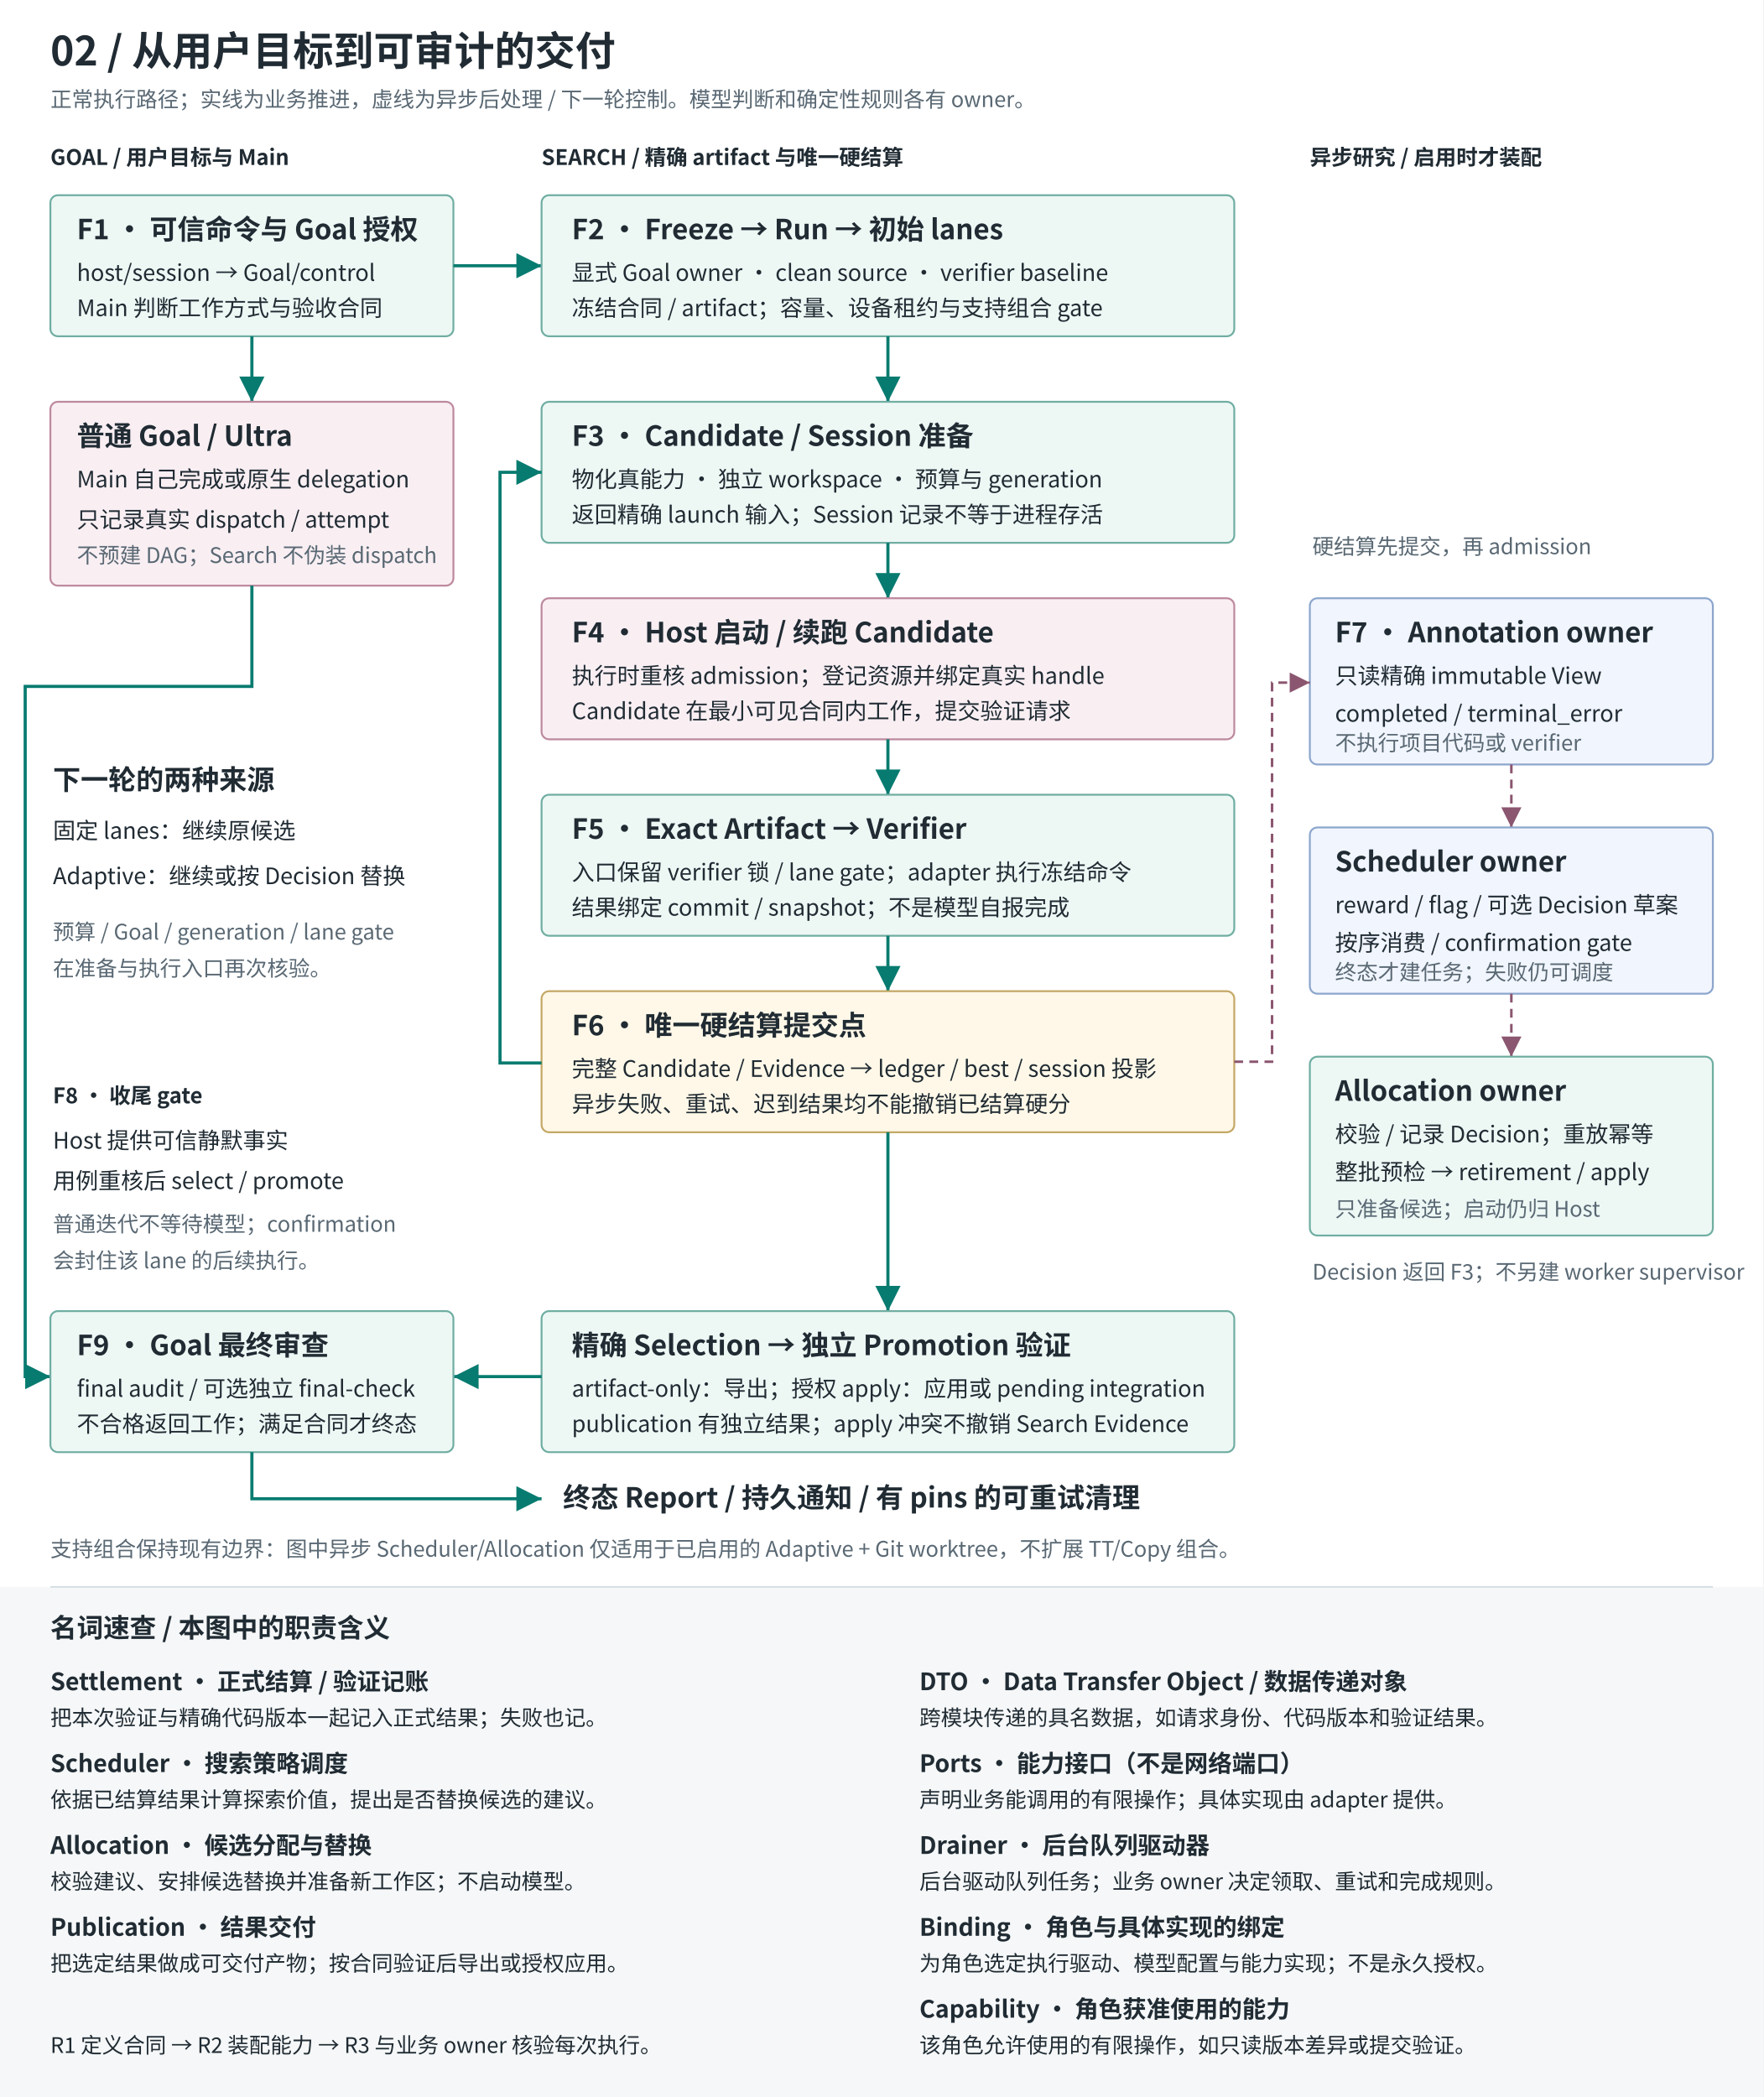
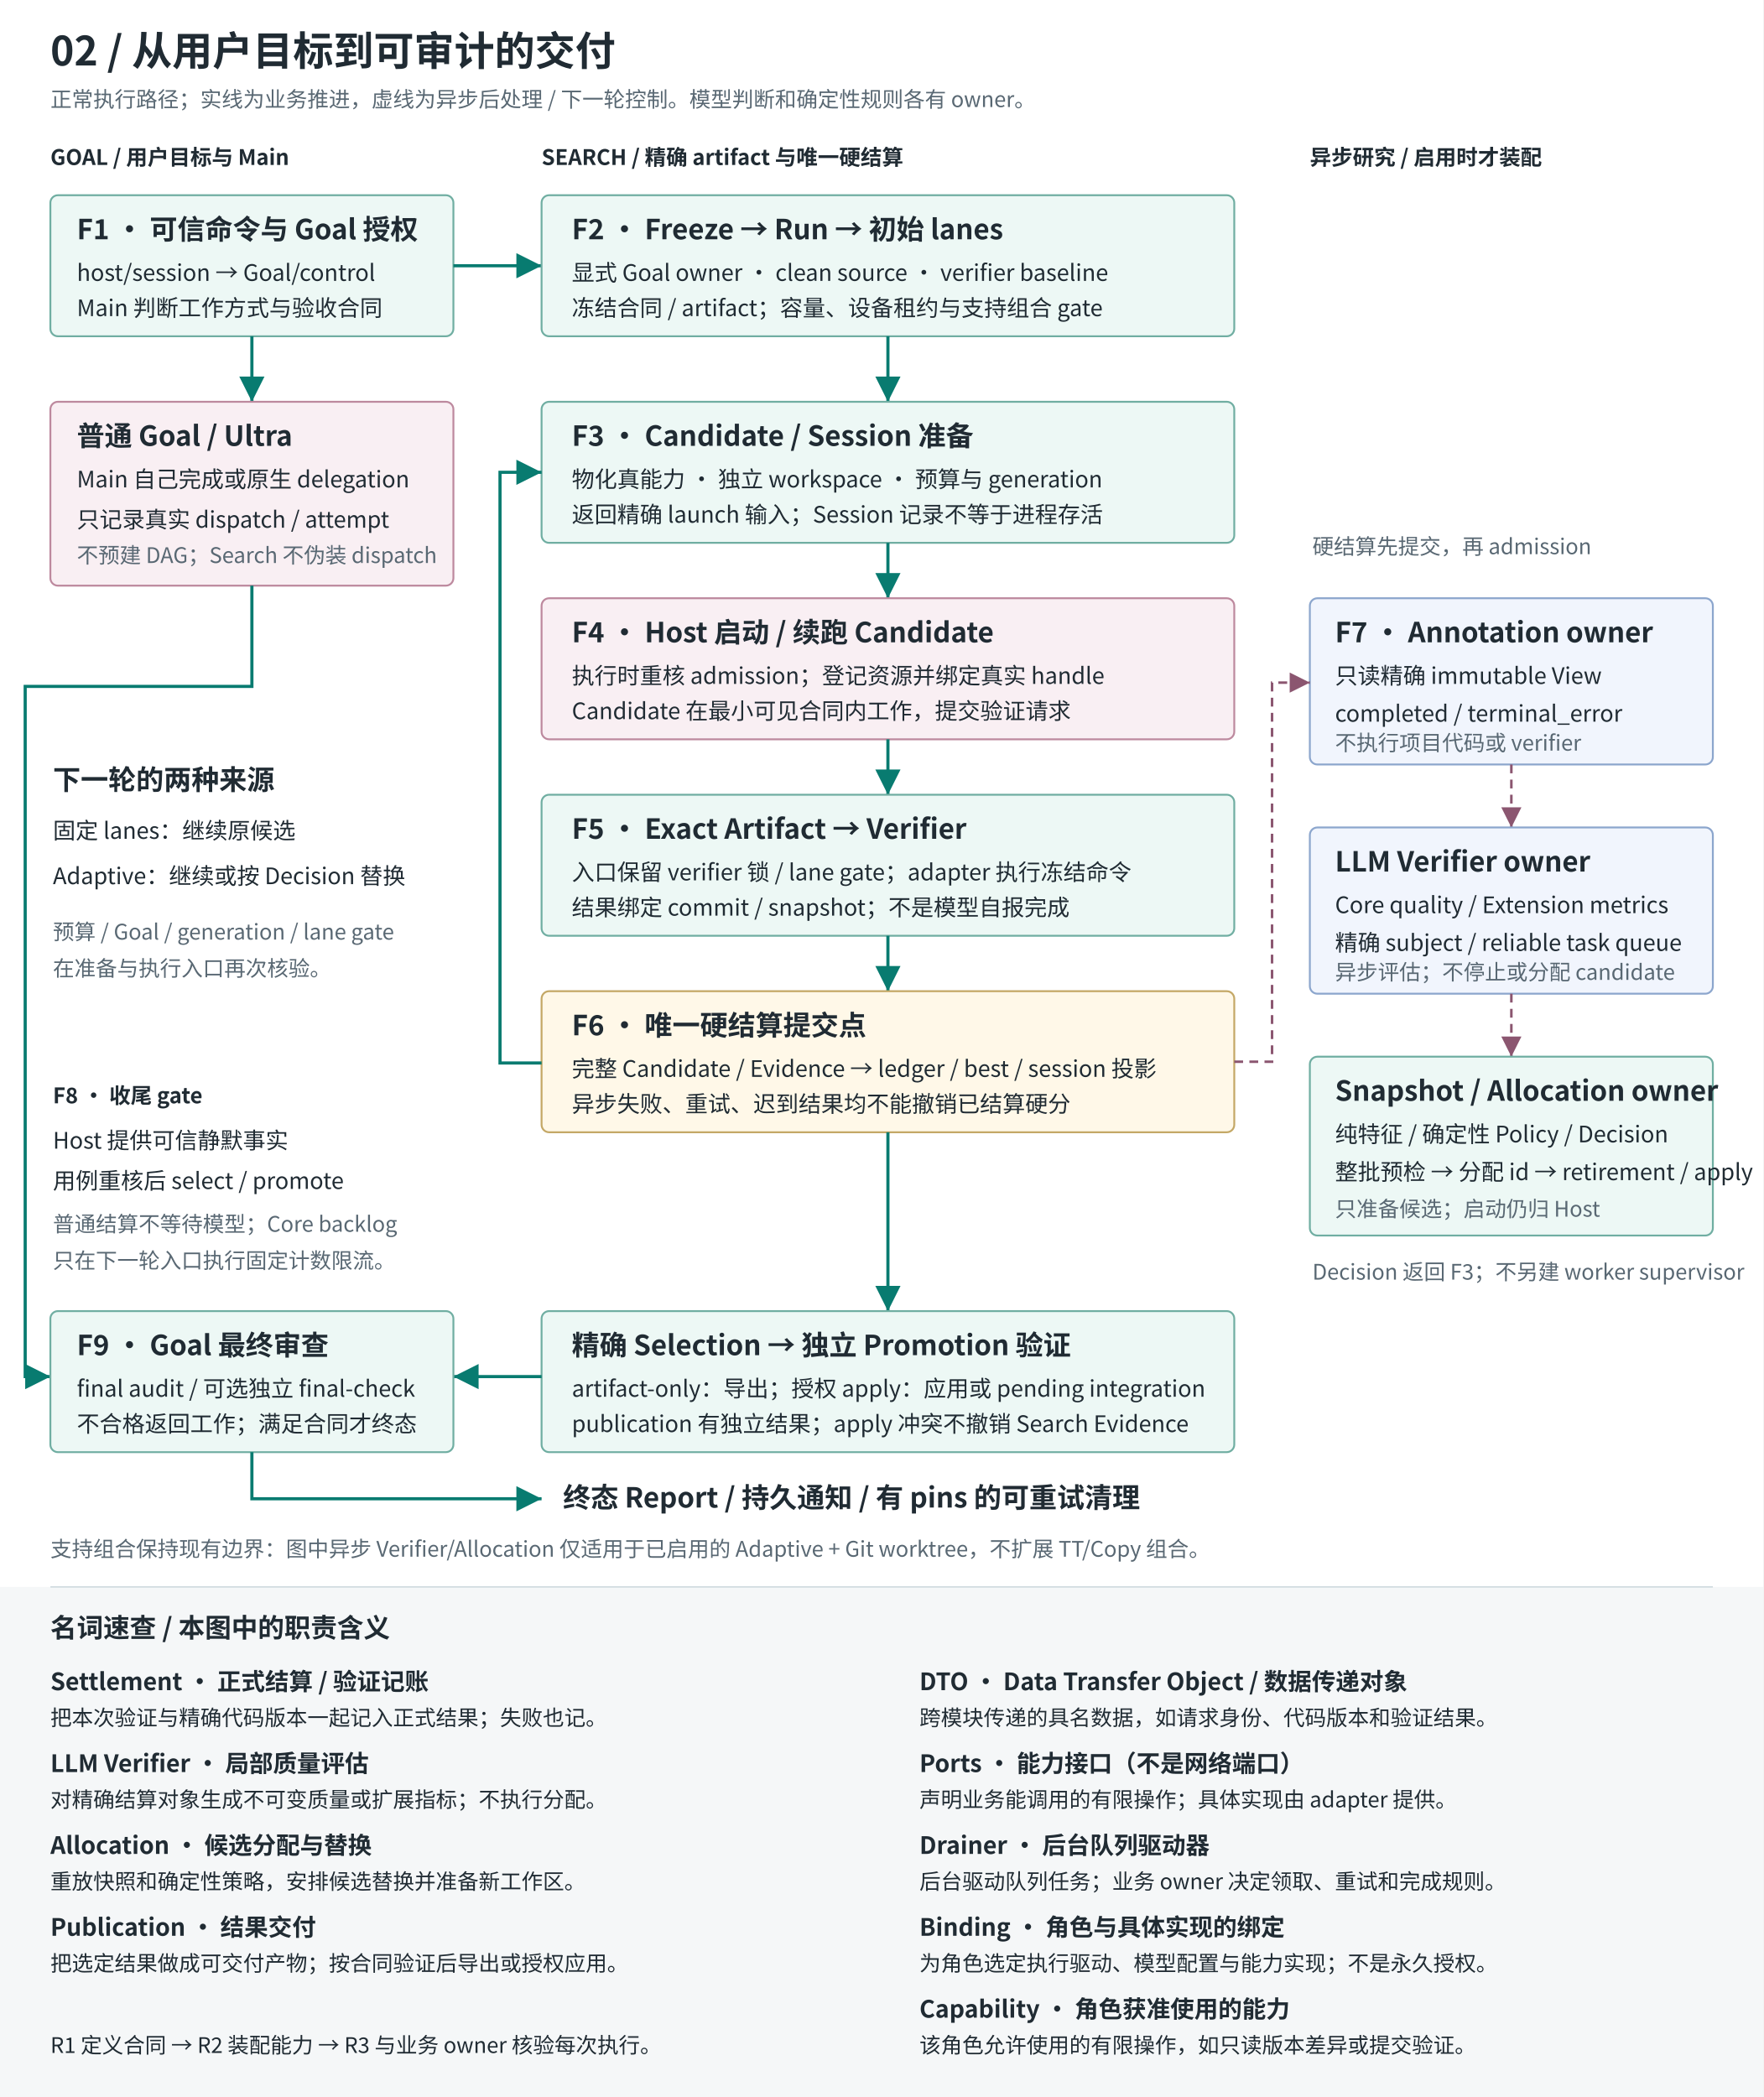
<svg xmlns="http://www.w3.org/2000/svg" width="1400" height="1665" viewBox="0 0 1400 1665" role="img" aria-labelledby="title desc">
  <defs>
    <style>
      text{font-family:'Noto Sans CJK SC','Microsoft YaHei',sans-serif;fill:#202b33;font-size:18px;letter-spacing:0}.title{font-size:32px;font-weight:700}.sub{font-size:17px;fill:#596873}.heading{font-size:22px;font-weight:700}.label{font-size:17px;font-weight:700}.box{rx:6;stroke-width:1.5}.business{fill:#edf8f5;stroke:#70aea2}.host{fill:#f9eff3;stroke:#bd899e}.state{fill:#fff8e8;stroke:#c4a866}.pure{fill:#f1f5fd;stroke:#8ca6cd}.neutral{fill:#f5f7f8;stroke:#b0bdc4}.flow{fill:none;stroke:#087b70;stroke-width:2.5;marker-end:url(#arrow)}.async{fill:none;stroke:#8b5670;stroke-width:2;stroke-dasharray:7 5;marker-end:url(#async)}
    </style>
    <marker id="arrow" markerWidth="9" markerHeight="9" refX="8" refY="4" orient="auto">
      <path d="M0 0L8 4L0 8Z" fill="#087b70" />
    </marker>
    <marker id="async" markerWidth="9" markerHeight="9" refX="8" refY="4" orient="auto">
      <path d="M0 0L8 4L0 8Z" fill="#8b5670" />
    </marker>
  </defs>
  <rect width="1400" height="1665" fill="#fff" />
  <text x="40" y="52" class="title">02 / 从用户目标到可审计的交付</text>
  <text x="40" y="85" class="sub">正常执行路径；实线为业务推进，虚线为异步后处理 / 下一轮控制。模型判断和确定性规则各有 owner。</text>
  <text x="40" y="131" class="label">GOAL / 用户目标与 Main</text>
  <text x="430" y="131" class="label">SEARCH / 精确 artifact 与唯一硬结算</text>
  <text x="1040" y="131" class="label">异步研究 / 启用时才装配</text>
  <rect x="40" y="155" width="320" height="112" class="box business" />
  <text x="61" y="190" class="heading">F1 · 可信命令与 Goal 授权</text>
  <text x="61" y="223">host/session → Goal/control</text>
  <text x="61" y="251">Main 判断工作方式与验收合同</text>
  <path d="M360 211H430" class="flow" />
  <rect x="430" y="155" width="550" height="112" class="box business" />
  <text x="454" y="190" class="heading">F2 · Freeze → Run → 初始 lanes</text>
  <text x="454" y="223">显式 Goal owner · clean source · verifier baseline</text>
  <text x="454" y="251">冻结合同 / artifact；容量、设备租约与支持组合 gate</text>
  <path d="M705 267V319" class="flow" />
  <rect x="430" y="319" width="550" height="112" class="box business" />
  <text x="454" y="354" class="heading">F3 · Candidate / Session 准备</text>
  <text x="454" y="387">物化真能力 · 独立 workspace · 预算与 generation</text>
  <text x="454" y="415">返回精确 launch 输入；Session 记录不等于进程存活</text>
  <path d="M705 431V475" class="flow" />
  <rect x="430" y="475" width="550" height="112" class="box host" />
  <text x="454" y="510" class="heading">F4 · Host 启动 / 续跑 Candidate</text>
  <text x="454" y="543">执行时重核 admission；登记资源并绑定真实 handle</text>
  <text x="454" y="571">Candidate 在最小可见合同内工作，提交验证请求</text>
  <path d="M705 587V631" class="flow" />
  <rect x="430" y="631" width="550" height="112" class="box business" />
  <text x="454" y="666" class="heading">F5 · Exact Artifact → Verifier</text>
  <text x="454" y="699">入口保留 verifier 锁 / lane gate；adapter 执行冻结命令</text>
  <text x="454" y="727">结果绑定 commit / snapshot；不是模型自报完成</text>
  <path d="M705 743V787" class="flow" />
  <rect x="430" y="787" width="550" height="112" class="box state" />
  <text x="454" y="822" class="heading">F6 · 唯一硬结算提交点</text>
  <text x="454" y="855">完整 Candidate / Evidence → ledger / best / session 投影</text>
  <text x="454" y="883">异步失败、重试、迟到结果均不能撤销已结算硬分</text>
  <rect x="1040" y="475" width="320" height="132" class="box pure" />
  <text x="1060" y="510" class="heading">F7 · Annotation owner</text>
  <text x="1060" y="543">只读精确 immutable View</text>
  <text x="1060" y="573">completed / terminal_error</text>
  <text x="1060" y="596" class="sub">不执行项目代码或 verifier</text>
  <path d="M980 843H1010V542H1040" class="async" />
  <text x="1042" y="440" class="sub">硬结算先提交，再 admission</text>
  <path d="M1200 607V657" class="async" />
  <rect x="1040" y="657" width="320" height="132" class="box pure" />
-   <text x="1060" y="692" class="heading">Scheduler owner</text>
-   <text x="1060" y="725">reward / flag / 可选 Decision 草案</text>
-   <text x="1060" y="755">按序消费 / confirmation gate</text>
-   <text x="1060" y="778" class="sub">终态才建任务；失败仍可调度</text>
+   <text x="1060" y="692" class="heading">LLM Verifier owner</text>
+   <text x="1060" y="725">Core quality / Extension metrics</text>
+   <text x="1060" y="755">精确 subject / reliable task queue</text>
+   <text x="1060" y="778" class="sub">异步评估；不停止或分配 candidate</text>
  <path d="M1200 789V839" class="async" />
  <rect x="1040" y="839" width="320" height="142" class="box business" />
-   <text x="1060" y="874" class="heading">Allocation owner</text>
-   <text x="1060" y="907">校验 / 记录 Decision；重放幂等</text>
-   <text x="1060" y="937">整批预检 → retirement / apply</text>
+   <text x="1060" y="874" class="heading">Snapshot / Allocation owner</text>
+   <text x="1060" y="907">纯特征 / 确定性 Policy / Decision</text>
+   <text x="1060" y="937">整批预检 → 分配 id → retirement / apply</text>
  <text x="1060" y="966" class="sub">只准备候选；启动仍归 Host</text>
  <path d="M430 844H397V375H430" class="flow" />
  <text x="42" y="627" class="heading">下一轮的两种来源</text>
  <text x="42" y="666">固定 lanes：继续原候选</text>
  <text x="42" y="702">Adaptive：继续或按 Decision 替换</text>
  <text x="42" y="746" class="sub">预算 / Goal / generation / lane gate</text>
  <text x="42" y="775" class="sub">在准备与执行入口再次核验。</text>
  <text x="1042" y="1016" class="sub">Decision 返回 F3；不另建 worker supervisor</text>
  <path d="M200 267V319" class="flow" />
  <rect x="40" y="319" width="320" height="146" class="box host" />
  <text x="61" y="354" class="heading">普通 Goal / Ultra</text>
  <text x="61" y="387">Main 自己完成或原生 delegation</text>
  <text x="61" y="419">只记录真实 dispatch / attempt</text>
  <text x="61" y="447" class="sub">不预建 DAG；Search 不伪装 dispatch</text>
  <path d="M200 465V545H20V1093H40" class="flow" />
  <path d="M705 899V1041" class="flow" />
  <text x="42" y="876" class="label">F8 · 收尾 gate</text>
  <text x="42" y="912">Host 提供可信静默事实</text>
  <text x="42" y="944">用例重核后 select / promote</text>
-   <text x="42" y="978" class="sub">普通迭代不等待模型；confirmation</text>
-   <text x="42" y="1007" class="sub">会封住该 lane 的后续执行。</text>
+   <text x="42" y="978" class="sub">普通结算不等待模型；Core backlog</text>
+   <text x="42" y="1007" class="sub">只在下一轮入口执行固定计数限流。</text>
  <rect x="430" y="1041" width="550" height="112" class="box business" />
  <text x="454" y="1076" class="heading">精确 Selection → 独立 Promotion 验证</text>
  <text x="454" y="1109">artifact-only：导出；授权 apply：应用或 pending integration</text>
  <text x="454" y="1137">publication 有独立结果；apply 冲突不撤销 Search Evidence</text>
  <path d="M430 1093H360" class="flow" />
  <rect x="40" y="1041" width="320" height="112" class="box business" />
  <text x="61" y="1076" class="heading">F9 · Goal 最终审查</text>
  <text x="61" y="1109">final audit / 可选独立 final-check</text>
  <text x="61" y="1137">不合格返回工作；满足合同才终态</text>
  <path d="M200 1153V1190H430" class="flow" />
  <text x="447" y="1197" class="heading">终态 Report / 持久通知 / 有 pins 的可重试清理</text>
-   <text x="40" y="1236" class="sub">支持组合保持现有边界：图中异步 Scheduler/Allocation 仅适用于已启用的 Adaptive + Git worktree，不扩展 TT/Copy 组合。</text>
+   <text x="40" y="1236" class="sub">支持组合保持现有边界：图中异步 Verifier/Allocation 仅适用于已启用的 Adaptive + Git worktree，不扩展 TT/Copy 组合。</text>
  <style>.glossary text{font-size:17px}.glossary .term{font-size:19px;font-weight:700}.glossary .glossary-title{font-size:21px;font-weight:700}</style>
  <g class="glossary" transform="translate(0 1260)">
    <rect width="1400" height="405" fill="#f5f7f8" />
    <path d="M40 0H1360" stroke="#cbd6dc" />
    <text x="40" y="40" class="glossary-title">名词速查 / 本图中的职责含义</text>
    <text x="40" y="82" class="term">Settlement · 正式结算 / 验证记账</text>
    <text x="40" y="110">把本次验证与精确代码版本一起记入正式结果；失败也记。</text>
-     <text x="40" y="147" class="term">Scheduler · 搜索策略调度</text>
-     <text x="40" y="175">依据已结算结果计算探索价值，提出是否替换候选的建议。</text>
+     <text x="40" y="147" class="term">LLM Verifier · 局部质量评估</text>
+     <text x="40" y="175">对精确结算对象生成不可变质量或扩展指标；不执行分配。</text>
    <text x="40" y="212" class="term">Allocation · 候选分配与替换</text>
-     <text x="40" y="240">校验建议、安排候选替换并准备新工作区；不启动模型。</text>
+     <text x="40" y="240">重放快照和确定性策略，安排候选替换并准备新工作区。</text>
    <text x="40" y="277" class="term">Publication · 结果交付</text>
    <text x="40" y="305">把选定结果做成可交付产物；按合同验证后导出或授权应用。</text>
    <text x="730" y="82" class="term">DTO · Data Transfer Object / 数据传递对象</text>
    <text x="730" y="110">跨模块传递的具名数据，如请求身份、代码版本和验证结果。</text>
    <text x="730" y="147" class="term">Ports · 能力接口（不是网络端口）</text>
    <text x="730" y="175">声明业务能调用的有限操作；具体实现由 adapter 提供。</text>
    <text x="730" y="212" class="term">Drainer · 后台队列驱动器</text>
    <text x="730" y="240">后台驱动队列任务；业务 owner 决定领取、重试和完成规则。</text>
    <text x="730" y="277" class="term">Binding · 角色与具体实现的绑定</text>
    <text x="730" y="305">为角色选定执行驱动、模型配置与能力实现；不是永久授权。</text>
    <text x="730" y="342" class="term">Capability · 角色获准使用的能力</text>
    <text x="730" y="370">该角色允许使用的有限操作，如只读版本差异或提交验证。</text>
    <text x="40" y="370" fill="#596873">R1 定义合同 → R2 装配能力 → R3 与业务 owner 核验每次执行。</text>
  </g>
</svg>
